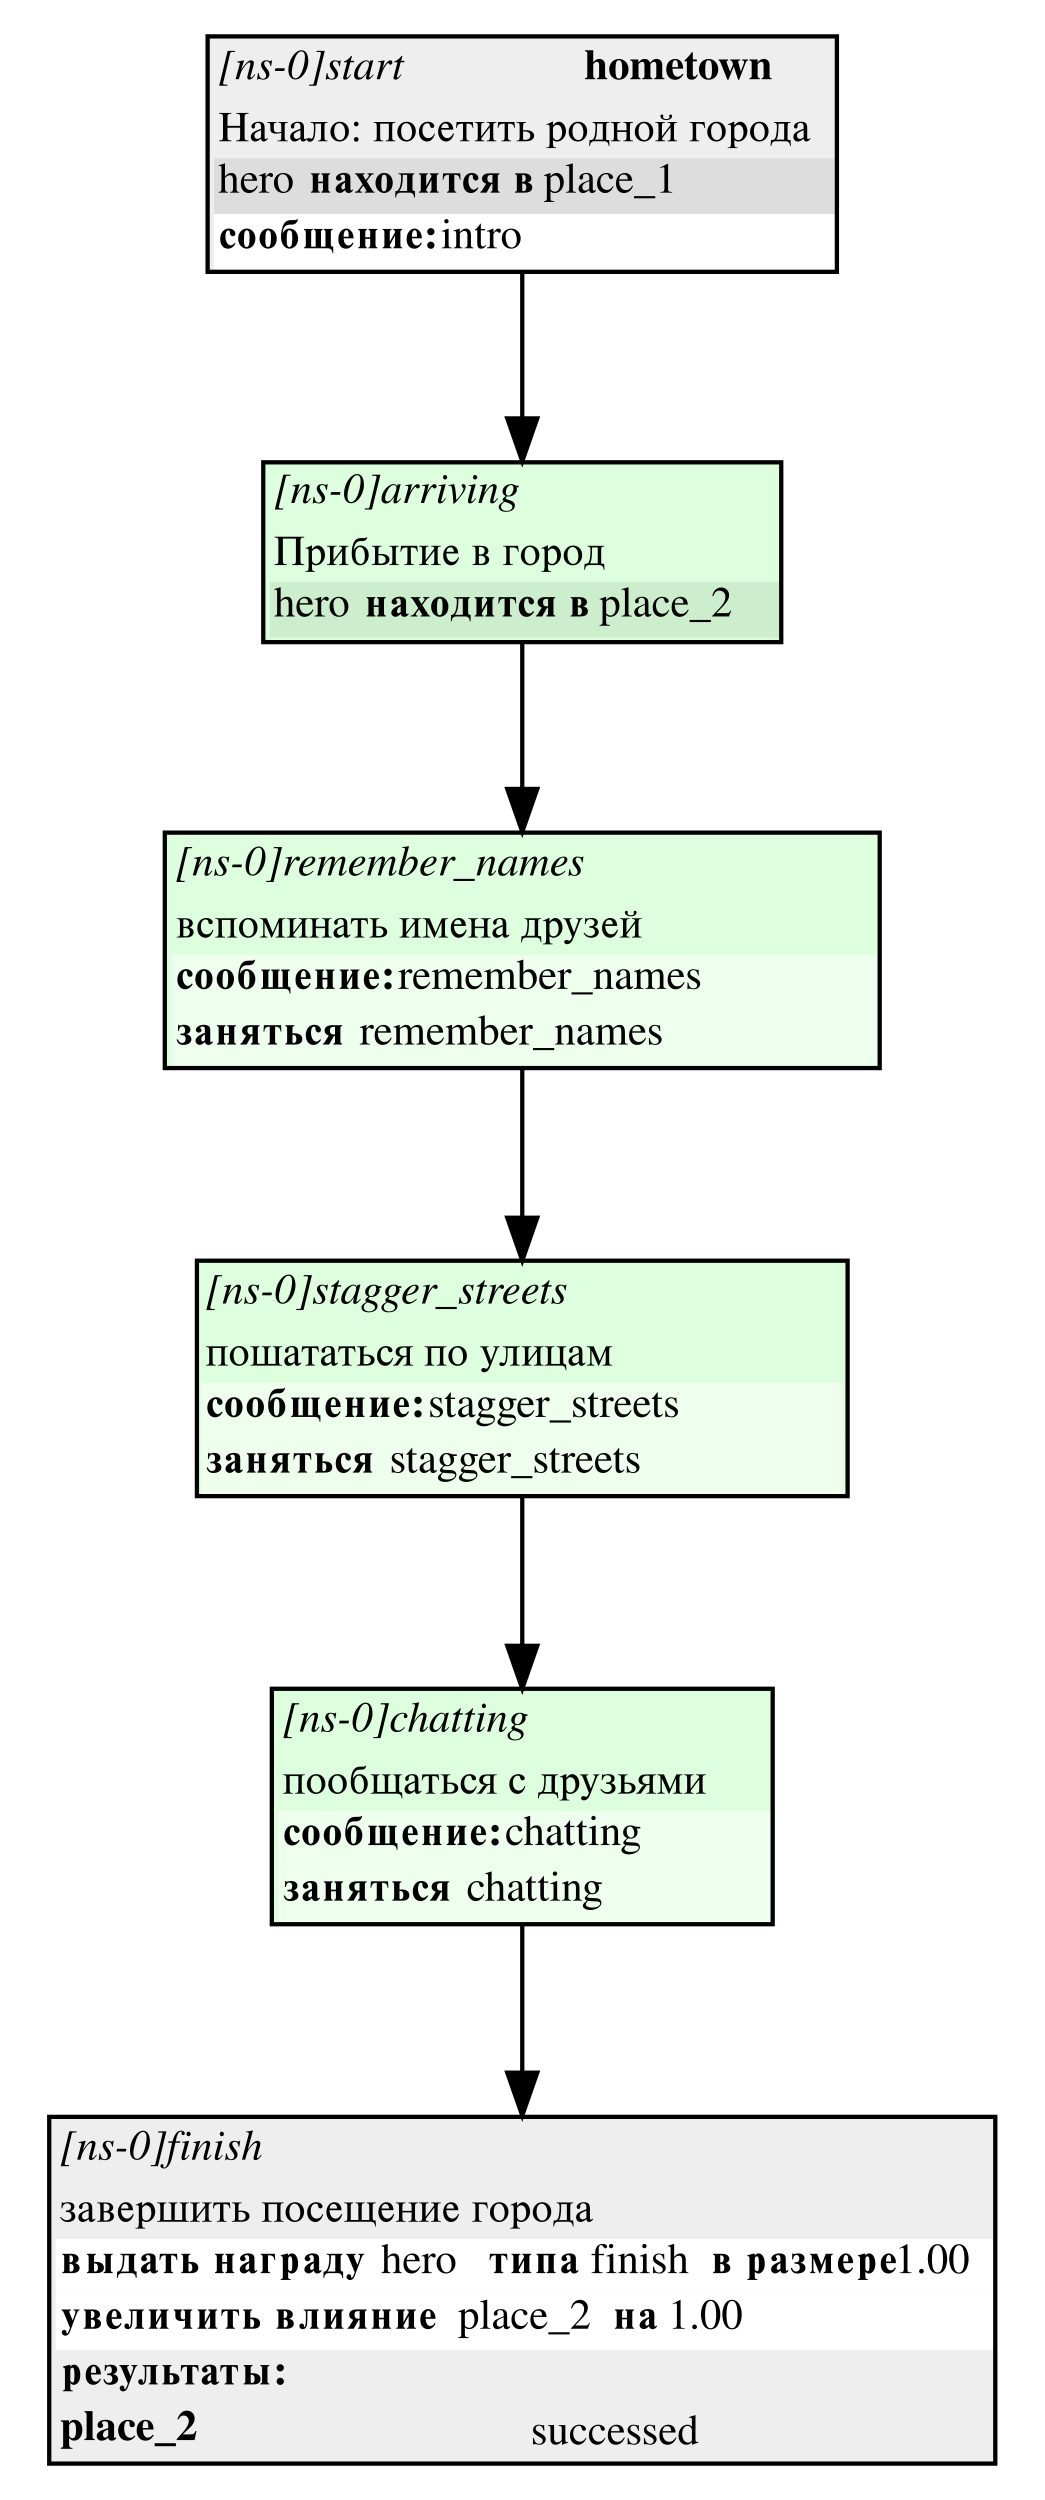
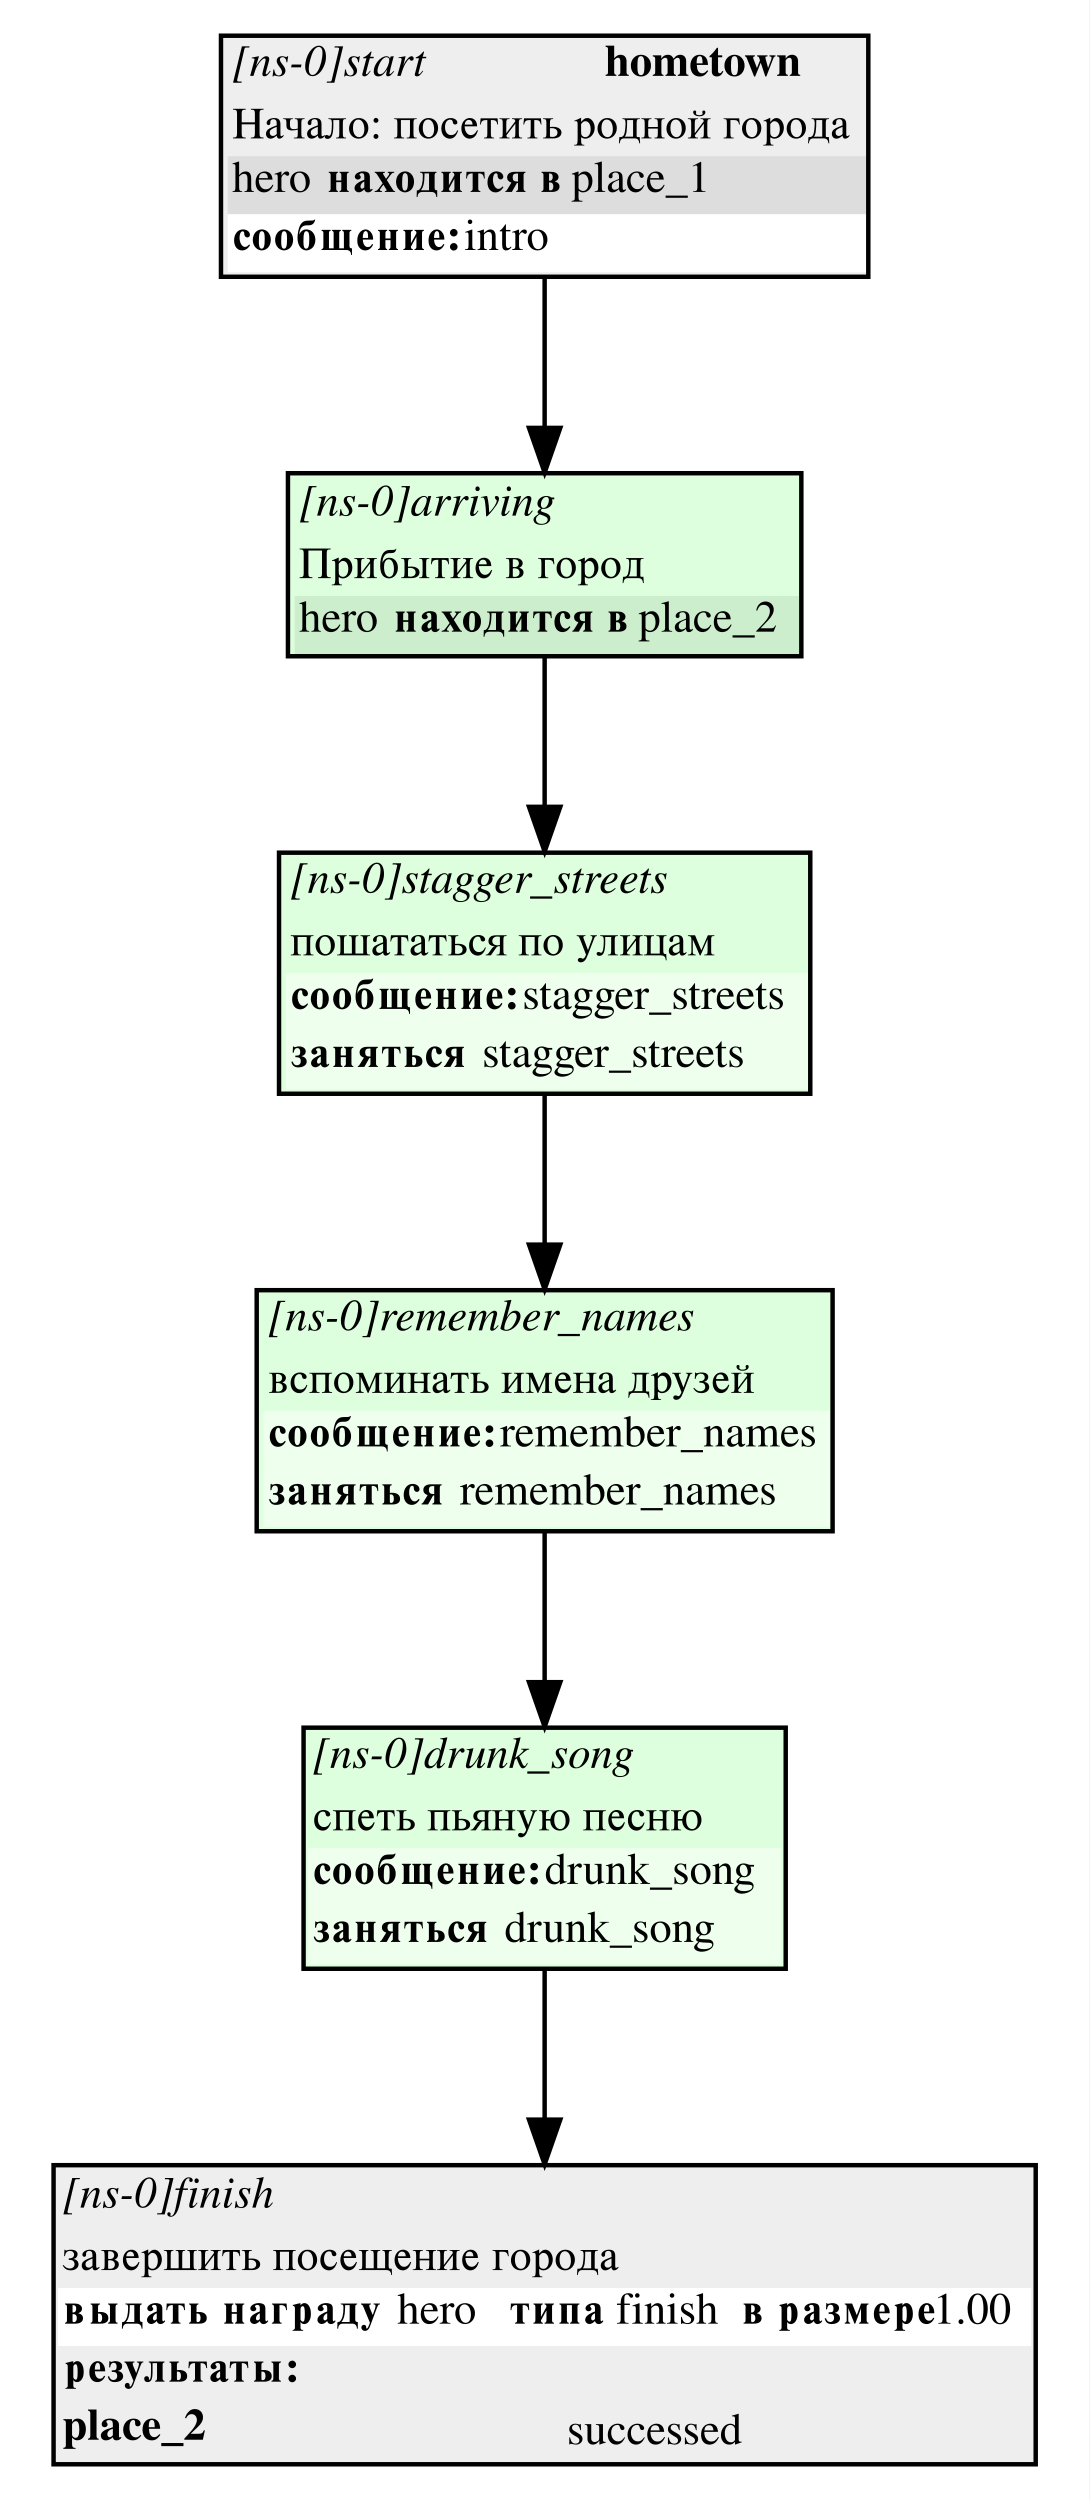
- <svg xmlns="http://www.w3.org/2000/svg" width="244pt" height="584pt" viewBox="0.00 0.00 244.00 584.00">
-   <g id="graph0" class="graph" transform="scale(1 1) rotate(0) translate(4 580)">
-     <polygon fill="white" stroke="white" points="-4,4 -4,-580 240,-580 240,4 -4,4" />
+ <svg xmlns="http://www.w3.org/2000/svg" width="244pt" height="560pt" viewBox="0.00 0.00 244.00 560.00">
+   <g id="graph0" class="graph" transform="scale(1 1) rotate(0) translate(4 556)">
+     <polygon fill="white" stroke="none" points="-4,4 -4,-556 240,-556 240,4 -4,4" />
    <g id="node1" class="node">
-       <polygon fill="#ddffdd" stroke="none" points="34.5,-330.5 34.5,-385.5 201.5,-385.5 201.5,-330.5 34.5,-330.5" />
-       <text text-anchor="start" x="37" y="-375.5" font-family="Times,serif" font-style="italic" font-size="10.00">[ns-0]remember_names</text>
-       <text text-anchor="start" x="37" y="-361" font-family="Times,serif" font-size="10.00">вспоминать имена друзей</text>
-       <polygon fill="#eeffee" stroke="none" points="36,-344 36,-357 201,-357 201,-344 36,-344" />
-       <text text-anchor="start" x="37" y="-349" font-family="Times,serif" font-weight="bold" font-size="10.00">сообщение:</text>
-       <text text-anchor="start" x="89" y="-349" font-family="Times,serif" font-size="10.00"> remember_names</text>
-       <polygon fill="#eeffee" stroke="none" points="36,-331 36,-344 201,-344 201,-331 36,-331" />
-       <text text-anchor="start" x="37" y="-336" font-family="Times,serif" font-weight="bold" font-size="10.00">заняться </text>
-       <text text-anchor="start" x="80" y="-336" font-family="Times,serif" font-size="10.00">  remember_names</text>
-       <polygon fill="none" stroke="black" points="34.5,-330.5 34.5,-385.5 201.5,-385.5 201.5,-330.5 34.5,-330.5" />
+       <polygon fill="#ddffdd" stroke="none" points="64,-115 64,-169 172,-169 172,-115 64,-115" />
+       <text text-anchor="start" x="66" y="-160" font-family="Times,serif" font-style="italic" font-size="10.00">[ns-0]drunk_song</text>
+       <text text-anchor="start" x="66" y="-146" font-family="Times,serif" font-size="10.00">спеть пьяную песню</text>
+       <polygon fill="#eeffee" stroke="none" points="65,-129 65,-142 171,-142 171,-129 65,-129" />
+       <text text-anchor="start" x="66" y="-134" font-family="Times,serif" font-weight="bold" font-size="10.00">сообщение:</text>
+       <text text-anchor="start" x="118" y="-134" font-family="Times,serif" font-size="10.00"> drunk_song</text>
+       <polygon fill="#eeffee" stroke="none" points="65,-116 65,-129 171,-129 171,-116 65,-116" />
+       <text text-anchor="start" x="66" y="-121" font-family="Times,serif" font-weight="bold" font-size="10.00">заняться </text>
+       <text text-anchor="start" x="109" y="-121" font-family="Times,serif" font-size="10.00">  drunk_song</text>
+       <polygon fill="none" stroke="black" points="64,-115 64,-169 172,-169 172,-115 64,-115" />
+     </g>
+     <g id="node4" class="node">
+       <polygon fill="#eeeeee" stroke="none" points="8,-4 8,-71 228,-71 228,-4 8,-4" />
+       <text text-anchor="start" x="10" y="-61.5" font-family="Times,serif" font-style="italic" font-size="10.00">[ns-0]finish</text>
+       <text text-anchor="start" x="10" y="-47.5" font-family="Times,serif" font-size="10.00">завершить посещение города</text>
+       <polygon fill="#ffffff" stroke="none" points="9,-30.5 9,-43.5 227,-43.5 227,-30.5 9,-30.5" />
+       <text text-anchor="start" x="10" y="-35.5" font-family="Times,serif" font-weight="bold" font-size="10.00">выдать награду </text>
+       <text text-anchor="start" x="85" y="-35.5" font-family="Times,serif" font-size="10.00">  hero </text>
+       <text text-anchor="start" x="110" y="-35.5" font-family="Times,serif" font-weight="bold" font-size="10.00">типа </text>
+       <text text-anchor="start" x="134" y="-35.5" font-family="Times,serif" font-size="10.00"> finish </text>
+       <text text-anchor="start" x="162" y="-35.5" font-family="Times,serif" font-weight="bold" font-size="10.00">в размере</text>
+       <text text-anchor="start" x="205" y="-35.5" font-family="Times,serif" font-size="10.00"> 1.00</text>
+       <polygon fill="#eeeeee" stroke="none" points="9,-17.5 9,-30.5 227,-30.5 227,-17.5 9,-17.5" />
+       <text text-anchor="start" x="10" y="-22.5" font-family="Times,serif" font-weight="bold" font-size="10.00">результаты:</text>
+       <text text-anchor="start" x="10" y="-9.5" font-family="Times,serif" font-weight="bold" font-size="10.00">place_2</text>
+       <text text-anchor="start" x="123" y="-8.5" font-family="Times,serif" font-size="10.00">successed</text>
+       <polygon fill="none" stroke="black" points="8,-4 8,-71 228,-71 228,-4 8,-4" />
+     </g>
+     <g id="edge5" class="edge">
+       <path fill="none" stroke="black" d="M118,-114.87C118,-104.698 118,-92.771 118,-81.407" />
+       <polygon fill="black" stroke="black" points="121.5,-81.196 118,-71.196 114.5,-81.196 121.5,-81.196" />
+     </g>
+     <g id="node2" class="node">
+       <polygon fill="#ddffdd" stroke="none" points="53.5,-213 53.5,-267 182.5,-267 182.5,-213 53.5,-213" />
+       <text text-anchor="start" x="56" y="-258" font-family="Times,serif" font-style="italic" font-size="10.00">[ns-0]remember_names</text>
+       <text text-anchor="start" x="56" y="-244" font-family="Times,serif" font-size="10.00">вспоминать имена друзей</text>
+       <polygon fill="#eeffee" stroke="none" points="55,-227 55,-240 182,-240 182,-227 55,-227" />
+       <text text-anchor="start" x="56" y="-232" font-family="Times,serif" font-weight="bold" font-size="10.00">сообщение:</text>
+       <text text-anchor="start" x="108" y="-232" font-family="Times,serif" font-size="10.00"> remember_names</text>
+       <polygon fill="#eeffee" stroke="none" points="55,-214 55,-227 182,-227 182,-214 55,-214" />
+       <text text-anchor="start" x="56" y="-219" font-family="Times,serif" font-weight="bold" font-size="10.00">заняться </text>
+       <text text-anchor="start" x="99" y="-219" font-family="Times,serif" font-size="10.00">  remember_names</text>
+       <polygon fill="none" stroke="black" points="53.5,-213 53.5,-267 182.5,-267 182.5,-213 53.5,-213" />
+     </g>
+     <g id="edge2" class="edge">
+       <path fill="none" stroke="black" d="M118,-212.768C118,-202.502 118,-190.552 118,-179.473" />
+       <polygon fill="black" stroke="black" points="121.5,-179.201 118,-169.201 114.5,-179.201 121.5,-179.201" />
+     </g>
+     <g id="node3" class="node">
+       <polygon fill="#eeeeee" stroke="none" points="45.5,-494 45.5,-548 190.5,-548 190.5,-494 45.5,-494" />
+       <text text-anchor="start" x="48" y="-539" font-family="Times,serif" font-style="italic" font-size="10.00">[ns-0]start</text>
+       <text text-anchor="start" x="131.5" y="-539" font-family="Times,serif" font-weight="bold" font-size="10.00">hometown</text>
+       <text text-anchor="start" x="48" y="-525" font-family="Times,serif" font-size="10.00">Начало: посетить родной города</text>
+       <polygon fill="#dddddd" stroke="none" points="47,-508 47,-521 190,-521 190,-508 47,-508" />
+       <text text-anchor="start" x="48" y="-513" font-family="Times,serif" font-size="10.00">hero </text>
+       <text text-anchor="start" x="69" y="-513" font-family="Times,serif" font-weight="bold" font-size="10.00">находится в</text>
+       <text text-anchor="start" x="124" y="-513" font-family="Times,serif" font-size="10.00"> place_1</text>
+       <polygon fill="#ffffff" stroke="none" points="47,-495 47,-508 190,-508 190,-495 47,-495" />
+       <text text-anchor="start" x="48" y="-500" font-family="Times,serif" font-weight="bold" font-size="10.00">сообщение:</text>
+       <text text-anchor="start" x="100" y="-500" font-family="Times,serif" font-size="10.00"> intro</text>
+       <polygon fill="none" stroke="black" points="45.5,-494 45.5,-548 190.5,-548 190.5,-494 45.5,-494" />
+     </g>
+     <g id="node6" class="node">
+       <polygon fill="#ddffdd" stroke="none" points="60.5,-409 60.5,-450 175.5,-450 175.5,-409 60.5,-409" />
+       <text text-anchor="start" x="63" y="-440.5" font-family="Times,serif" font-style="italic" font-size="10.00">[ns-0]arriving</text>
+       <text text-anchor="start" x="63" y="-426.5" font-family="Times,serif" font-size="10.00">Прибытие в город</text>
+       <polygon fill="#cceecc" stroke="none" points="62,-409.5 62,-422.5 175,-422.5 175,-409.5 62,-409.5" />
+       <text text-anchor="start" x="63" y="-414.5" font-family="Times,serif" font-size="10.00">hero </text>
+       <text text-anchor="start" x="84" y="-414.5" font-family="Times,serif" font-weight="bold" font-size="10.00">находится в</text>
+       <text text-anchor="start" x="139" y="-414.5" font-family="Times,serif" font-size="10.00"> place_2</text>
+       <polygon fill="none" stroke="black" points="60.5,-409 60.5,-450 175.5,-450 175.5,-409 60.5,-409" />
+     </g>
+     <g id="edge4" class="edge">
+       <path fill="none" stroke="black" d="M118,-493.631C118,-483.19 118,-471.132 118,-460.37" />
+       <polygon fill="black" stroke="black" points="121.5,-460.148 118,-450.148 114.5,-460.148 121.5,-460.148" />
    </g>
    <g id="node5" class="node">
-       <polygon fill="#ddffdd" stroke="none" points="42,-230.5 42,-285.5 194,-285.5 194,-230.5 42,-230.5" />
-       <text text-anchor="start" x="44" y="-275.5" font-family="Times,serif" font-style="italic" font-size="10.00">[ns-0]stagger_streets</text>
-       <text text-anchor="start" x="44" y="-261" font-family="Times,serif" font-size="10.00">пошататься по улицам</text>
-       <polygon fill="#eeffee" stroke="none" points="43,-244 43,-257 193,-257 193,-244 43,-244" />
-       <text text-anchor="start" x="44" y="-249" font-family="Times,serif" font-weight="bold" font-size="10.00">сообщение:</text>
-       <text text-anchor="start" x="96" y="-249" font-family="Times,serif" font-size="10.00"> stagger_streets</text>
-       <polygon fill="#eeffee" stroke="none" points="43,-231 43,-244 193,-244 193,-231 43,-231" />
-       <text text-anchor="start" x="44" y="-236" font-family="Times,serif" font-weight="bold" font-size="10.00">заняться </text>
-       <text text-anchor="start" x="87" y="-236" font-family="Times,serif" font-size="10.00">  stagger_streets</text>
-       <polygon fill="none" stroke="black" points="42,-230.5 42,-285.5 194,-285.5 194,-230.5 42,-230.5" />
+       <polygon fill="#ddffdd" stroke="none" points="58.5,-311 58.5,-365 177.5,-365 177.5,-311 58.5,-311" />
+       <text text-anchor="start" x="61" y="-356" font-family="Times,serif" font-style="italic" font-size="10.00">[ns-0]stagger_streets</text>
+       <text text-anchor="start" x="61" y="-342" font-family="Times,serif" font-size="10.00">пошататься по улицам</text>
+       <polygon fill="#eeffee" stroke="none" points="60,-325 60,-338 177,-338 177,-325 60,-325" />
+       <text text-anchor="start" x="61" y="-330" font-family="Times,serif" font-weight="bold" font-size="10.00">сообщение:</text>
+       <text text-anchor="start" x="113" y="-330" font-family="Times,serif" font-size="10.00"> stagger_streets</text>
+       <polygon fill="#eeffee" stroke="none" points="60,-312 60,-325 177,-325 177,-312 60,-312" />
+       <text text-anchor="start" x="61" y="-317" font-family="Times,serif" font-weight="bold" font-size="10.00">заняться </text>
+       <text text-anchor="start" x="104" y="-317" font-family="Times,serif" font-size="10.00">  stagger_streets</text>
+       <polygon fill="none" stroke="black" points="58.5,-311 58.5,-365 177.5,-365 177.5,-311 58.5,-311" />
    </g>
    <g id="edge3" class="edge">
-       <path fill="none" stroke="black" d="M118,-330.48C118,-319.803 118,-307.309 118,-295.779" />
-       <polygon fill="black" stroke="black" points="121.5,-295.541 118,-285.541 114.5,-295.541 121.5,-295.541" />
-     </g>
-     <g id="node2" class="node">
-       <polygon fill="#eeeeee" stroke="none" points="44.5,-516.5 44.5,-571.5 191.5,-571.5 191.5,-516.5 44.5,-516.5" />
-       <text text-anchor="start" x="47" y="-561.5" font-family="Times,serif" font-style="italic" font-size="10.00">[ns-0]start</text>
-       <text text-anchor="start" x="132.5" y="-561.5" font-family="Times,serif" font-weight="bold" font-size="10.00">hometown</text>
-       <text text-anchor="start" x="47" y="-547" font-family="Times,serif" font-size="10.00">Начало: посетить родной города</text>
-       <polygon fill="#dddddd" stroke="none" points="46,-530 46,-543 191,-543 191,-530 46,-530" />
-       <text text-anchor="start" x="47" y="-535" font-family="Times,serif" font-size="10.00">hero </text>
-       <text text-anchor="start" x="68" y="-535" font-family="Times,serif" font-weight="bold" font-size="10.00">находится в</text>
-       <text text-anchor="start" x="123" y="-535" font-family="Times,serif" font-size="10.00"> place_1</text>
-       <polygon fill="#ffffff" stroke="none" points="46,-517 46,-530 191,-530 191,-517 46,-517" />
-       <text text-anchor="start" x="47" y="-522" font-family="Times,serif" font-weight="bold" font-size="10.00">сообщение:</text>
-       <text text-anchor="start" x="99" y="-522" font-family="Times,serif" font-size="10.00"> intro</text>
-       <polygon fill="none" stroke="black" points="44.5,-516.5 44.5,-571.5 191.5,-571.5 191.5,-516.5 44.5,-516.5" />
-     </g>
-     <g id="node6" class="node">
-       <polygon fill="#ddffdd" stroke="none" points="57.5,-430 57.5,-472 178.5,-472 178.5,-430 57.5,-430" />
-       <text text-anchor="start" x="60" y="-462.5" font-family="Times,serif" font-style="italic" font-size="10.00">[ns-0]arriving</text>
-       <text text-anchor="start" x="60" y="-448" font-family="Times,serif" font-size="10.00">Прибытие в город</text>
-       <polygon fill="#cceecc" stroke="none" points="59,-431 59,-444 178,-444 178,-431 59,-431" />
-       <text text-anchor="start" x="60" y="-436" font-family="Times,serif" font-size="10.00">hero </text>
-       <text text-anchor="start" x="81" y="-436" font-family="Times,serif" font-weight="bold" font-size="10.00">находится в</text>
-       <text text-anchor="start" x="136" y="-436" font-family="Times,serif" font-size="10.00"> place_2</text>
-       <polygon fill="none" stroke="black" points="57.5,-430 57.5,-472 178.5,-472 178.5,-430 57.5,-430" />
-     </g>
-     <g id="edge2" class="edge">
-       <path fill="none" stroke="black" d="M118,-516.189C118,-505.542 118,-493.241 118,-482.275" />
-       <polygon fill="black" stroke="black" points="121.5,-482.266 118,-472.266 114.5,-482.267 121.5,-482.266" />
-     </g>
-     <g id="node3" class="node">
-       <polygon fill="#ddffdd" stroke="none" points="59.5,-130.5 59.5,-185.5 176.5,-185.5 176.5,-130.5 59.5,-130.5" />
-       <text text-anchor="start" x="62" y="-175.5" font-family="Times,serif" font-style="italic" font-size="10.00">[ns-0]chatting</text>
-       <text text-anchor="start" x="62" y="-161" font-family="Times,serif" font-size="10.00">пообщаться с друзьями</text>
-       <polygon fill="#eeffee" stroke="none" points="61,-144 61,-157 176,-157 176,-144 61,-144" />
-       <text text-anchor="start" x="62" y="-149" font-family="Times,serif" font-weight="bold" font-size="10.00">сообщение:</text>
-       <text text-anchor="start" x="114" y="-149" font-family="Times,serif" font-size="10.00"> chatting</text>
-       <polygon fill="#eeffee" stroke="none" points="61,-131 61,-144 176,-144 176,-131 61,-131" />
-       <text text-anchor="start" x="62" y="-136" font-family="Times,serif" font-weight="bold" font-size="10.00">заняться </text>
-       <text text-anchor="start" x="105" y="-136" font-family="Times,serif" font-size="10.00">  chatting</text>
-       <polygon fill="none" stroke="black" points="59.5,-130.5 59.5,-185.5 176.5,-185.5 176.5,-130.5 59.5,-130.5" />
-     </g>
-     <g id="node4" class="node">
-       <polygon fill="#eeeeee" stroke="none" points="7.5,-4.5 7.5,-85.5 228.5,-85.5 228.5,-4.5 7.5,-4.5" />
-       <text text-anchor="start" x="10" y="-75.5" font-family="Times,serif" font-style="italic" font-size="10.00">[ns-0]finish</text>
-       <text text-anchor="start" x="10" y="-61" font-family="Times,serif" font-size="10.00">завершить посещение города</text>
-       <polygon fill="#ffffff" stroke="none" points="9,-44 9,-57 228,-57 228,-44 9,-44" />
-       <text text-anchor="start" x="10" y="-49" font-family="Times,serif" font-weight="bold" font-size="10.00">выдать награду </text>
-       <text text-anchor="start" x="85" y="-49" font-family="Times,serif" font-size="10.00">  hero </text>
-       <text text-anchor="start" x="110" y="-49" font-family="Times,serif" font-weight="bold" font-size="10.00">типа </text>
-       <text text-anchor="start" x="134" y="-49" font-family="Times,serif" font-size="10.00"> finish </text>
-       <text text-anchor="start" x="162" y="-49" font-family="Times,serif" font-weight="bold" font-size="10.00">в размере</text>
-       <text text-anchor="start" x="205" y="-49" font-family="Times,serif" font-size="10.00"> 1.00</text>
-       <polygon fill="#ffffff" stroke="none" points="9,-31 9,-44 228,-44 228,-31 9,-31" />
-       <text text-anchor="start" x="10" y="-36" font-family="Times,serif" font-weight="bold" font-size="10.00">увеличить влияние </text>
-       <text text-anchor="start" x="98" y="-36" font-family="Times,serif" font-size="10.00">  </text>
-       <text text-anchor="start" x="103" y="-36" font-family="Times,serif" font-size="10.00" fill="#000000">place_2</text>
-       <text text-anchor="start" x="136" y="-36" font-family="Times,serif" font-size="10.00"> </text>
-       <text text-anchor="start" x="139" y="-36" font-family="Times,serif" font-weight="bold" font-size="10.00">на </text>
-       <text text-anchor="start" x="152" y="-36" font-family="Times,serif" font-size="10.00"> 1.00</text>
-       <polygon fill="#eeeeee" stroke="none" points="9,-18 9,-31 228,-31 228,-18 9,-18" />
-       <text text-anchor="start" x="10" y="-23" font-family="Times,serif" font-weight="bold" font-size="10.00">результаты:</text>
-       <text text-anchor="start" x="10" y="-10" font-family="Times,serif" font-weight="bold" font-size="10.00">place_2</text>
-       <text text-anchor="start" x="120" y="-9" font-family="Times,serif" font-size="10.00">successed</text>
-       <polygon fill="none" stroke="black" points="7.5,-4.5 7.5,-85.5 228.5,-85.5 228.5,-4.5 7.5,-4.5" />
-     </g>
-     <g id="edge4" class="edge">
-       <path fill="none" stroke="black" d="M118,-130.413C118,-120.095 118,-107.927 118,-96.09" />
-       <polygon fill="black" stroke="black" points="121.5,-95.829 118,-85.829 114.5,-95.829 121.5,-95.829" />
-     </g>
-     <g id="edge5" class="edge">
-       <path fill="none" stroke="black" d="M118,-230.48C118,-219.803 118,-207.309 118,-195.779" />
-       <polygon fill="black" stroke="black" points="121.5,-195.541 118,-185.541 114.5,-195.541 121.5,-195.541" />
+       <path fill="none" stroke="black" d="M118,-310.768C118,-300.502 118,-288.552 118,-277.473" />
+       <polygon fill="black" stroke="black" points="121.5,-277.201 118,-267.201 114.5,-277.201 121.5,-277.201" />
    </g>
    <g id="edge1" class="edge">
-       <path fill="none" stroke="black" d="M118,-429.804C118,-419.862 118,-407.556 118,-396.007" />
-       <polygon fill="black" stroke="black" points="121.5,-395.703 118,-385.703 114.5,-395.703 121.5,-395.703" />
+       <path fill="none" stroke="black" d="M118,-408.637C118,-398.859 118,-386.756 118,-375.397" />
+       <polygon fill="black" stroke="black" points="121.5,-375.263 118,-365.263 114.5,-375.263 121.5,-375.263" />
    </g>
  </g>
</svg>
